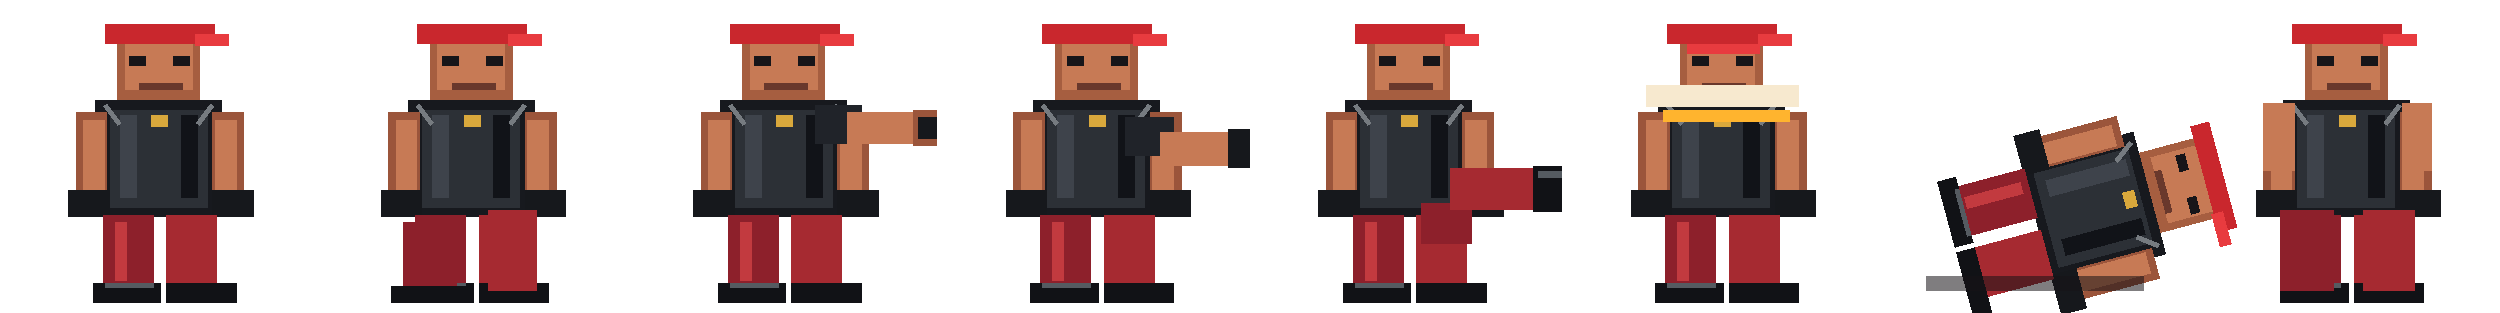
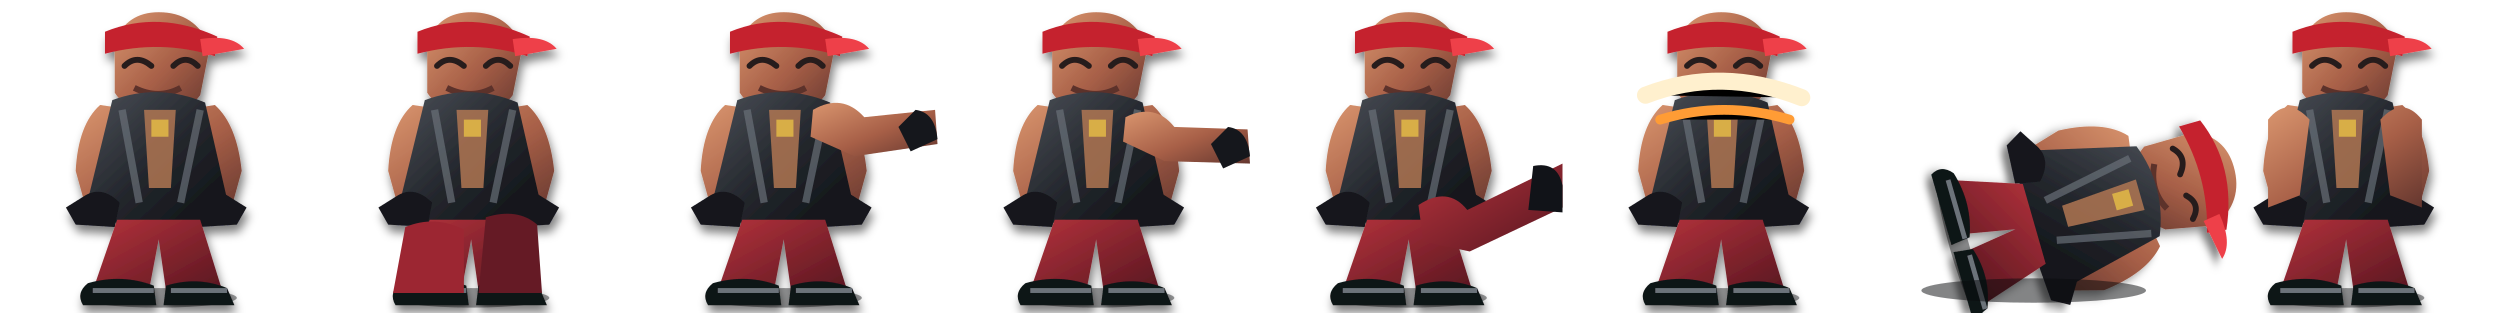
- <svg xmlns="http://www.w3.org/2000/svg" width="1024" height="128" viewBox="0 0 1024 128" shape-rendering="crispEdges">
+ <svg xmlns="http://www.w3.org/2000/svg" width="1024" height="128" viewBox="0 0 1024 128">
  <defs>
-     <g id="b">
-       <rect x="48" y="12" width="34" height="29" fill="#a65e40" />
-       <rect x="51" y="14" width="28" height="23" fill="#c77a55" />
-       <rect x="43" y="10" width="45" height="8" fill="#c9272d" />
-       <rect x="80" y="14" width="14" height="5" fill="#e83b3f" />
-       <rect x="53" y="23" width="7" height="4" fill="#171519" />
-       <rect x="71" y="23" width="7" height="4" fill="#171519" />
-       <rect x="57" y="34" width="18" height="3" fill="#69382c" />
-       <rect x="39" y="41" width="52" height="48" fill="#17191e" />
-       <rect x="45" y="45" width="40" height="40" fill="#2c3036" />
-       <rect x="49" y="47" width="7" height="34" fill="#3e434b" />
-       <rect x="74" y="47" width="7" height="34" fill="#111318" />
-       <rect x="31" y="46" width="13" height="37" fill="#9b553b" />
-       <rect x="34" y="49" width="9" height="29" fill="#c77a55" />
-       <rect x="87" y="46" width="13" height="37" fill="#9b553b" />
-       <rect x="88" y="49" width="9" height="29" fill="#c77a55" />
-       <rect x="28" y="78" width="17" height="11" fill="#16181c" />
-       <rect x="87" y="78" width="17" height="11" fill="#16181c" />
-       <rect x="42" y="88" width="21" height="31" fill="#8d202b" />
-       <rect x="68" y="88" width="21" height="31" fill="#a62a31" />
-       <rect x="47" y="91" width="5" height="24" fill="#c23a3f" />
-       <rect x="38" y="116" width="28" height="8" fill="#111216" />
-       <rect x="68" y="116" width="29" height="8" fill="#111216" />
-       <rect x="43" y="116" width="20" height="2" fill="#555b61" />
-       <path d="M43 43l6 8M87 43l-6 8" stroke="#767b80" stroke-width="2" />
-       <rect x="62" y="47" width="7" height="5" fill="#d9a83c" />
+     <linearGradient id="skin" x2="1" y2="1">
+       <stop stop-color="#d9956e" />
+       <stop offset=".55" stop-color="#a75f47" />
+       <stop offset="1" stop-color="#65372f" />
+     </linearGradient>
+     <linearGradient id="vest" x2="1" y2="1">
+       <stop stop-color="#4b5058" />
+       <stop offset=".5" stop-color="#24272d" />
+       <stop offset="1" stop-color="#0c0e12" />
+     </linearGradient>
+     <linearGradient id="pants" x2="1" y2="1">
+       <stop stop-color="#b3323b" />
+       <stop offset="1" stop-color="#591721" />
+     </linearGradient>
+     <filter id="shadow">
+       <feDropShadow dx="1" dy="3" stdDeviation="2" flood-opacity=".5" />
+     </filter>
+     <g id="body">
+       <ellipse cx="65" cy="122" rx="32" ry="4" fill="#050609" opacity=".42" />
+       <g filter="url(#shadow)">
+         <path d="M47 17q5-12 18-12 15 0 21 14l-4 20q-6 8-17 8-12 0-18-9z" fill="url(#skin)" />
+         <path d="M43 13q22-9 46 2l-1 8q-22-7-45-1z" fill="#c5232d" />
+         <path d="M82 16q13-2 18 4l-17 3z" fill="#ee4148" />
+         <path d="M51 27q5-5 11 0m9 0q5-5 10 0" fill="none" stroke="#271b1b" stroke-width="2.4" stroke-linecap="round" />
+         <path d="M55 36q10 5 19 0" fill="none" stroke="#5c302b" stroke-width="2.5" />
+         <path d="M41 43q-9 8-10 27l5 18 13-5 2-27 10-10zM88 43q9 8 11 27l-5 18-13-5-2-27-10-10z" fill="url(#skin)" />
+         <path d="M46 41q19-7 38 1l10 44-19 8H54l-19-8z" fill="url(#vest)" />
+         <path d="M50 45l7 38m25-38l-8 38" stroke="#6d747d" stroke-width="3" opacity=".65" />
+         <path d="M59 45h13l-2 32H61z" fill="#b87b55" opacity=".8" />
+         <path d="M62 49h7v7h-7z" fill="#d8ae47" />
+         <path d="M35 80q7-4 14 3l-2 10-16-1-4-7zM93 80q-7-4-14 3l2 10 16-1 4-7z" fill="#15171c" />
+         <path d="M48 90h34l9 29H68l-3-21-4 21H38z" fill="url(#pants)" />
+         <path d="M36 116q14-4 27 1l1 8H34q-3-5 2-9zm32 1q13-4 25 1l3 7H67z" fill="#111318" />
+         <path d="M38 119h25m7 0h23" stroke="#6c737a" stroke-width="2" />
+       </g>
    </g>
  </defs>
  <g>
-     <use href="#b" />
+     <use href="#body" />
  </g>
  <g transform="translate(128)">
-     <use href="#b" />
-     <rect x="37" y="91" width="22" height="29" fill="#8d202b" />
-     <rect x="72" y="86" width="20" height="33" fill="#a62a31" />
-     <rect x="32" y="117" width="31" height="7" fill="#111216" />
+     <use href="#body" />
+     <path d="M38 93q12-5 24 1v26H33z" fill="#9c2632" />
+     <path d="M71 89q13-4 21 3l2 28H68z" fill="#651a25" />
  </g>
  <g transform="translate(256)">
-     <use href="#b" />
-     <rect x="78" y="43" width="19" height="16" fill="#202329" />
-     <rect x="91" y="46" width="34" height="13" fill="#c77a55" />
-     <rect x="118" y="45" width="10" height="15" fill="#9b553b" />
-     <rect x="120" y="48" width="8" height="9" fill="#16181c" />
+     <use href="#body" />
+     <path d="M77 45q12-7 21 3l29-3 1 14-34 5-18-8z" fill="url(#skin)" />
+     <path d="M119 45q8 1 9 12l-11 5-5-10z" fill="#15171c" />
  </g>
  <g transform="translate(384)">
-     <use href="#b" />
-     <rect x="77" y="48" width="20" height="16" fill="#202329" />
-     <rect x="91" y="54" width="35" height="14" fill="#c77a55" />
-     <rect x="119" y="53" width="9" height="16" fill="#16181c" />
+     <use href="#body" />
+     <path d="M77 48q12-6 20 4l30 1 1 14-35-1-17-8z" fill="url(#skin)" />
+     <path d="M119 52q8 1 9 12l-11 5-5-10z" fill="#15171c" />
  </g>
  <g transform="translate(512)">
-     <use href="#b" />
-     <rect x="70" y="83" width="21" height="17" fill="#8d202b" />
-     <rect x="82" y="69" width="44" height="17" fill="#a62a31" />
-     <rect x="116" y="68" width="12" height="19" fill="#111216" />
-     <rect x="118" y="70" width="10" height="3" fill="#555b61" />
+     <use href="#body" />
+     <path d="M69 84q12-8 20 2l39-19v18l-38 18-19-4z" fill="url(#pants)" />
+     <path d="M116 68q10-2 12 8v11l-14-1z" fill="#111318" />
  </g>
  <g transform="translate(640)">
-     <use href="#b" />
-     <rect x="34" y="35" width="63" height="9" fill="#f7e9cf" />
-     <rect x="41" y="45" width="52" height="5" fill="#ffb42e" />
-     <rect x="51" y="18" width="30" height="4" fill="#e83b3f" />
+     <use href="#body" />
+     <path d="M34 39q31-12 64 1" stroke="#fff0ce" stroke-width="7" stroke-linecap="round" />
+     <path d="M40 49q26-8 53 0" stroke="#ff9c35" stroke-width="4" stroke-linecap="round" />
  </g>
  <g transform="translate(768)">
-     <g transform="rotate(75 64 91)">
-       <use href="#b" />
+     <g transform="rotate(74 64 91)">
+       <use href="#body" />
    </g>
-     <rect x="21" y="113" width="89" height="6" fill="#151215" opacity=".55" />
+     <ellipse cx="65" cy="119" rx="46" ry="5" fill="#08090c" opacity=".5" />
  </g>
  <g transform="translate(896)">
-     <use href="#b" />
-     <rect x="31" y="42" width="13" height="28" fill="#c77a55" />
-     <rect x="88" y="42" width="12" height="28" fill="#c77a55" />
-     <rect x="38" y="86" width="22" height="33" fill="#8d202b" />
-     <rect x="72" y="86" width="21" height="33" fill="#a62a31" />
+     <use href="#body" />
+     <path d="M33 49q8-10 17 0l-4 31-13 5zM96 49q-8-10-17 0l4 31 13 5z" fill="url(#skin)" />
  </g>
</svg>
